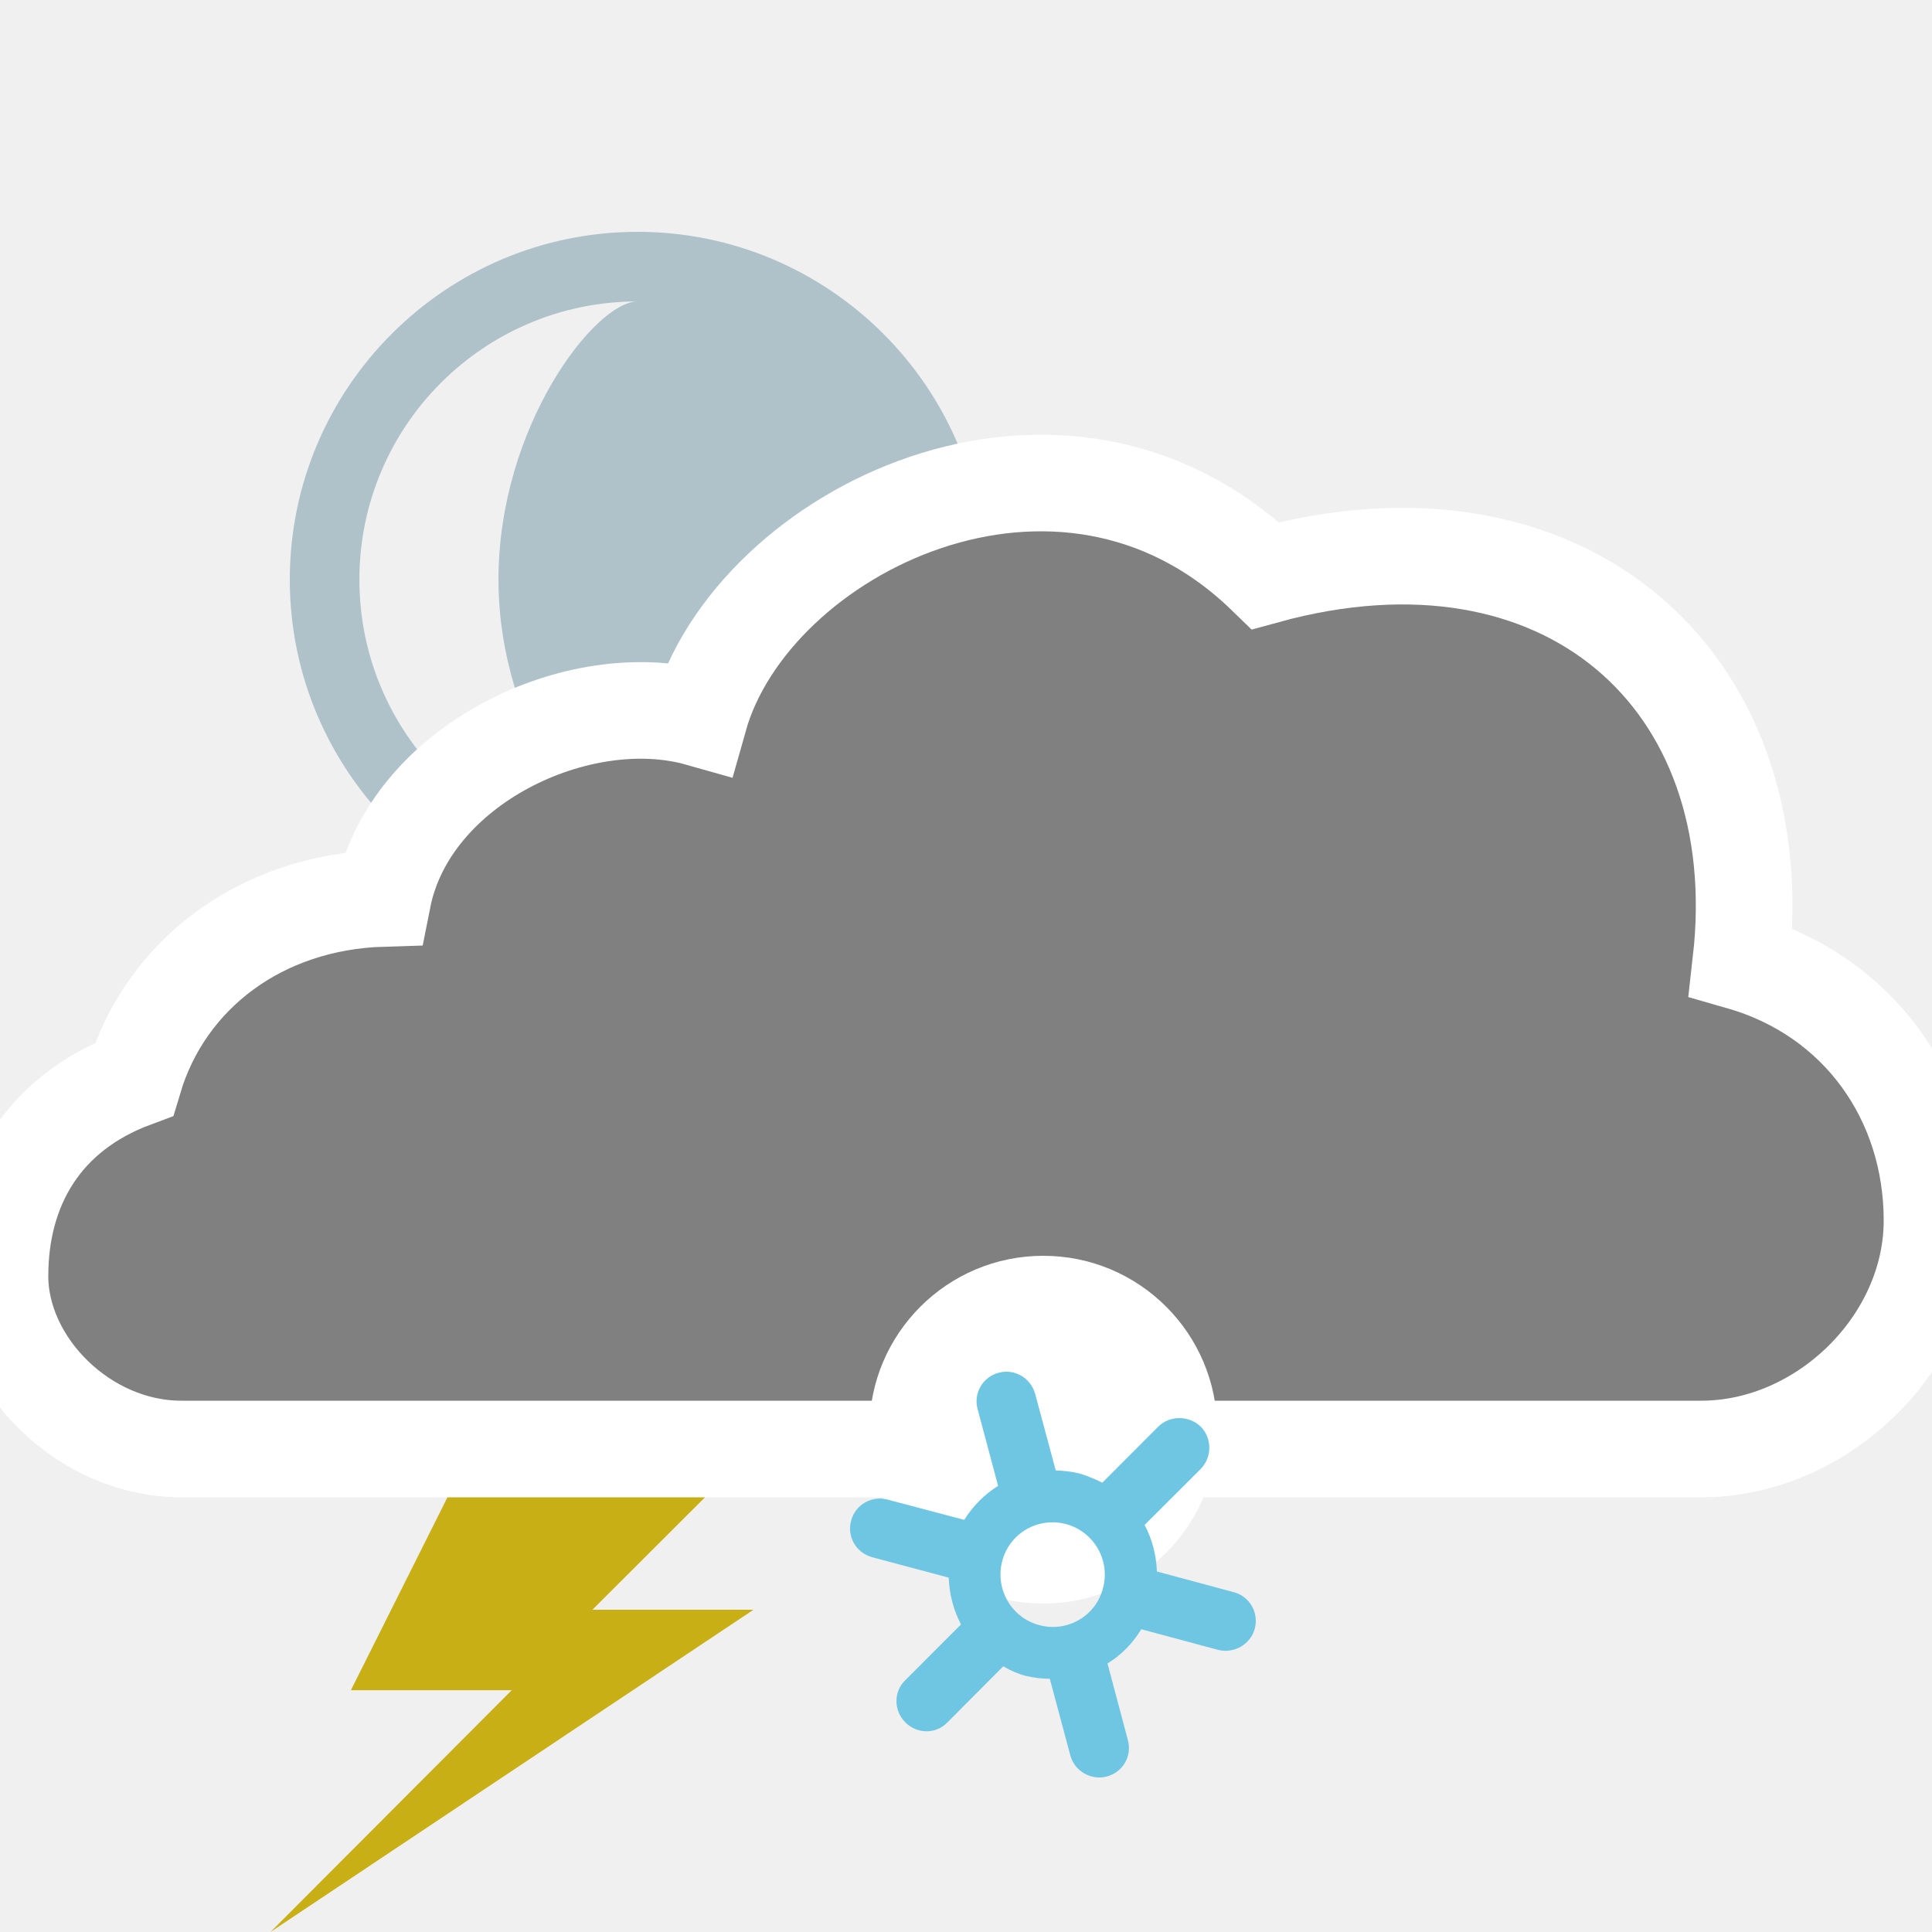
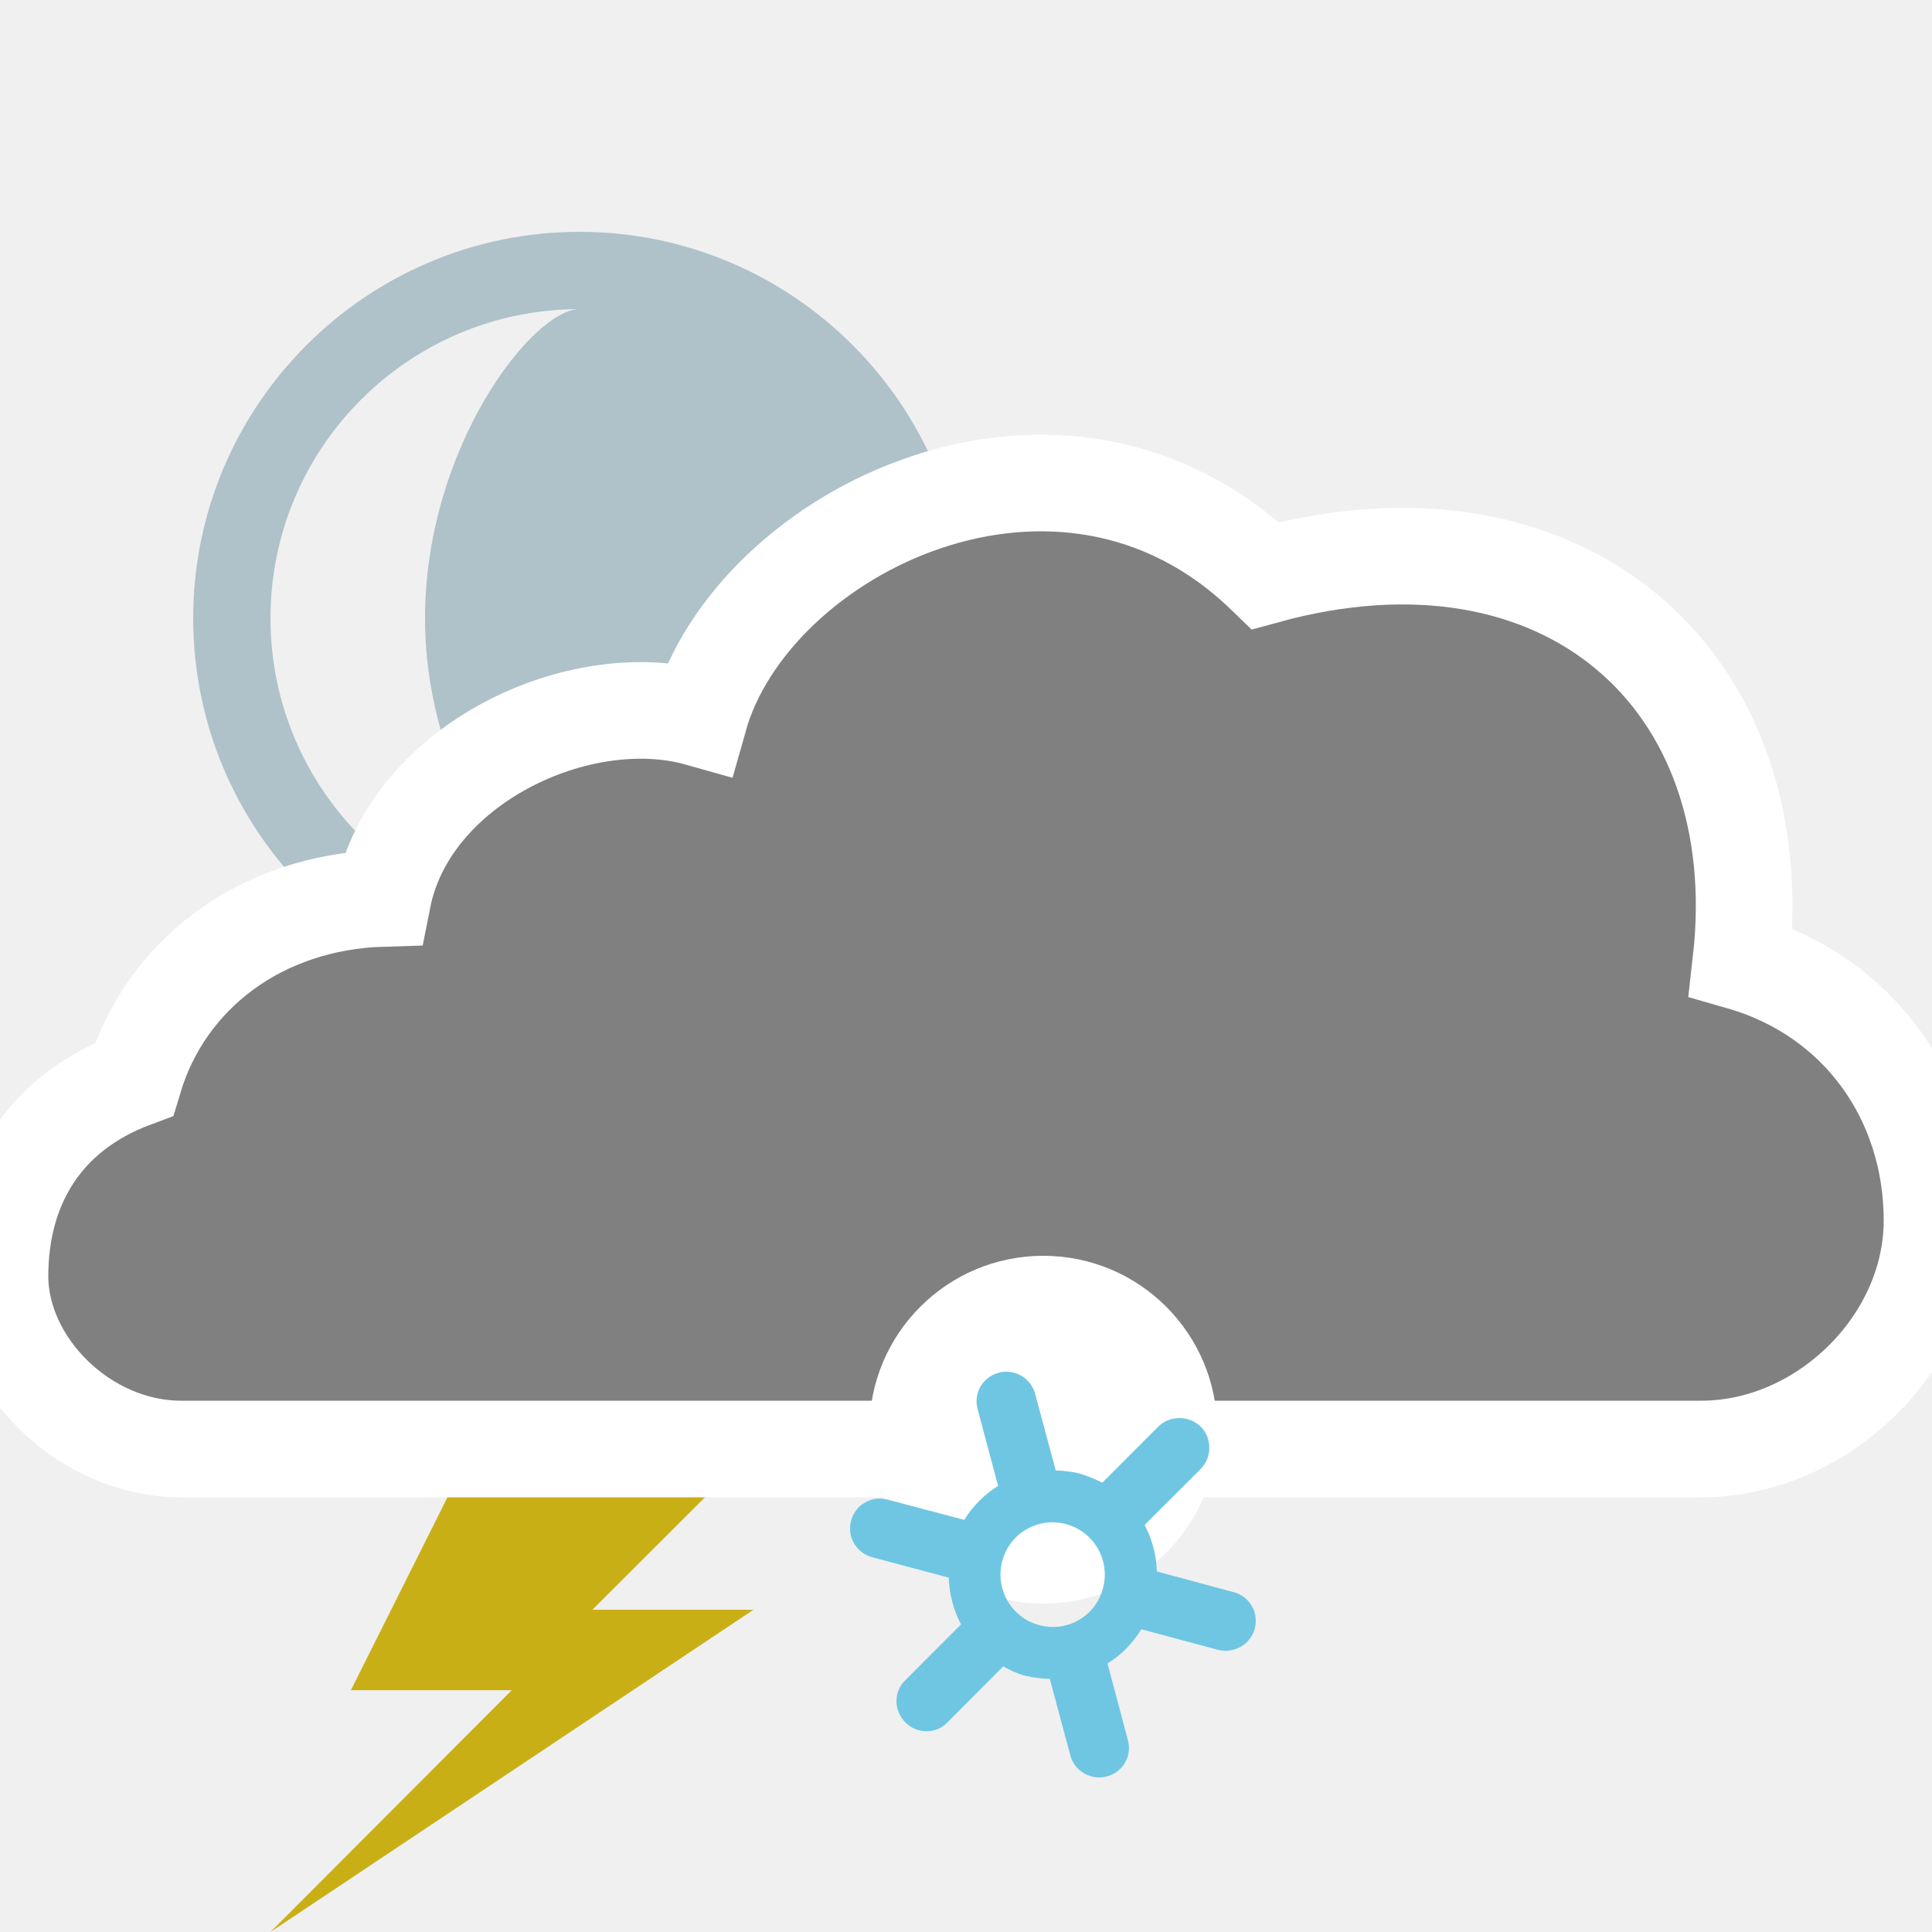
<svg xmlns="http://www.w3.org/2000/svg" version="1.1" x="0px" y="0px" width="100px" height="100px" viewBox="0 0 100 100" enable-background="new 0 0 100 100" xml:space="preserve">
  <g id="snow_shower_thunder">
-     <path id="night-4_8_" fill="#AFC1C9" d="M33,12c-9.926,0-18,8.074-18,18s8.074,18,18,18s18-8.074,18-18S42.926,12,33,12z    M18.602,30c0-7.953,6.445-14.398,14.398-14.398c-2.195,0-7.199,6.457-7.199,14.398S31.027,44.398,33,44.398   C25.047,44.398,18.602,37.953,18.602,30z" />
+     <path id="night-4_8_" fill="#AFC1C9" d="M30,12c-11.027,0-20,8.973-20,20s8.973,20,20,20s20-8.973,20-20S41.027,12,30,12z M14,32   c0-8.836,7.164-16,16-16c-2.438,0-8,7.176-8,16s5.809,16,8,16C21.164,48,14,40.836,14,32z" />
    <path fill="#C9AF16" d="M24.412,75l-6.25,12.484h8.326L14,100l25-16.68h-8.338L38.994,75H24.412z" />
    <path id="cloud_92_" fill="#808080" stroke="#FFFFFF" stroke-width="5" stroke-miterlimit="10" d="M9.377,75   C4.357,75,0,70.609,0,66.051c0-4.613,2.23-8.439,6.938-10.191c1.625-5.422,6.562-9.172,12.875-9.359   C21.188,39.562,30,35.422,36.188,37.172c2.727-9.688,18.748-17.625,29.312-7.375c15.438-4.25,26.271,5.37,24.607,19.992   C96.209,51.542,100,56.901,100,63.172C100,69.466,94.355,75,88.053,75H9.377z" />
    <g>
      <circle fill="#FFFFFF" cx="54" cy="74" r="9" />
      <path fill="#6FC6E3" d="M59.949,73.844l-2.893,2.899c-0.379-0.183-0.76-0.351-1.184-0.477c-0.41-0.1-0.816-0.142-1.227-0.157    l-1.068-3.97c-0.225-0.817-1.068-1.311-1.887-1.085c-0.816,0.21-1.322,1.053-1.086,1.893l1.057,3.96    c-0.709,0.445-1.307,1.048-1.752,1.761l-3.963-1.048c-0.822-0.226-1.678,0.268-1.887,1.074c-0.242,0.848,0.26,1.684,1.09,1.909    l3.957,1.055c0.029,0.845,0.246,1.683,0.635,2.423l-2.893,2.896c-0.605,0.591-0.594,1.567,0.014,2.176    c0.604,0.603,1.576,0.62,2.174,0l2.893-2.905c0.367,0.216,0.756,0.39,1.17,0.498c0.43,0.096,0.83,0.147,1.238,0.147l1.064,3.97    c0.219,0.818,1.078,1.305,1.895,1.086c0.832-0.226,1.309-1.057,1.082-1.888L57.324,86.1c0.719-0.44,1.316-1.053,1.748-1.771    l3.982,1.069c0.816,0.205,1.676-0.283,1.893-1.1c0.219-0.83-0.266-1.675-1.096-1.89l-3.971-1.069    c-0.029-0.845-0.24-1.663-0.635-2.409l2.895-2.888c0.604-0.608,0.604-1.595,0.012-2.198    C61.535,73.252,60.543,73.252,59.949,73.844z M57.086,82.215c-0.367,1.436-1.859,2.296-3.297,1.899    c-1.443-0.38-2.293-1.873-1.914-3.312c0.381-1.452,1.859-2.297,3.307-1.915C56.621,79.282,57.486,80.761,57.086,82.215z" />
    </g>
  </g>
  <g id="sleet_shower_thunder">
</g>
  <g id="rain_shower_thunder">
</g>
  <g id="clouds">
</g>
  <g id="snow_shower">
</g>
  <g id="sleet_shower">
</g>
  <g id="rain_shower">
</g>
  <g id="partly_cloudy">
</g>
  <g id="fair">
</g>
  <g id="clear">
</g>
</svg>
